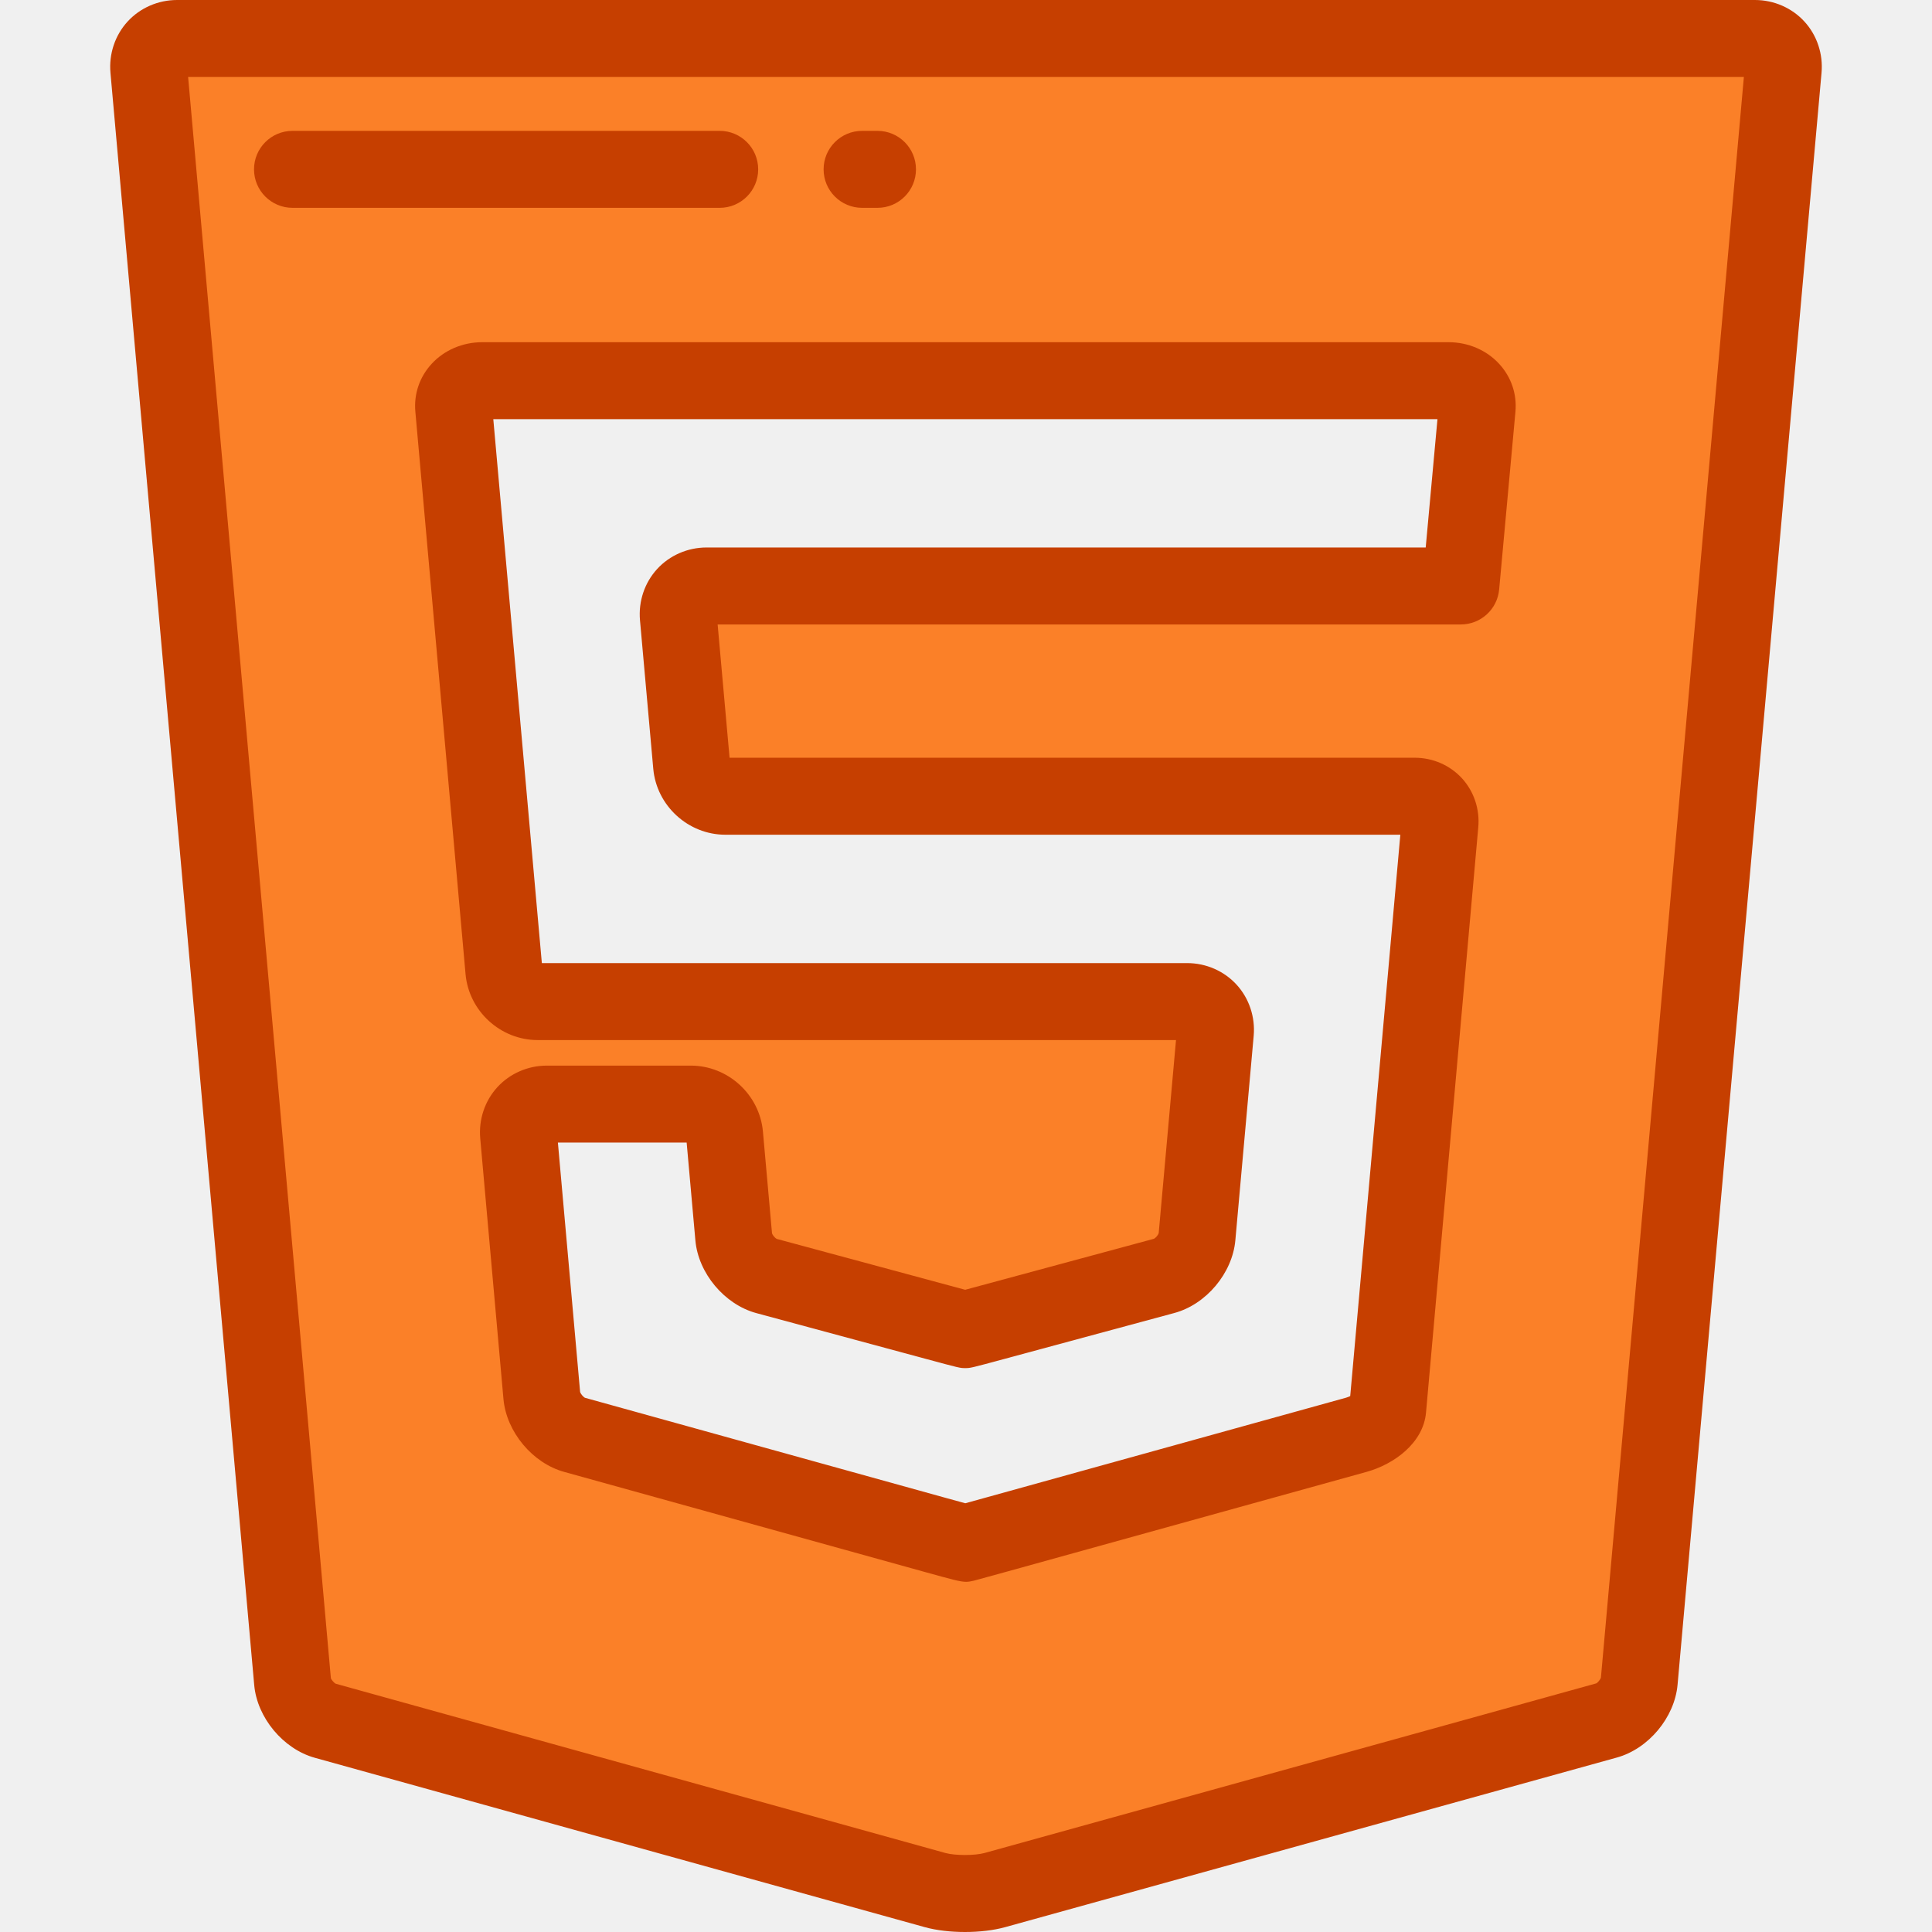
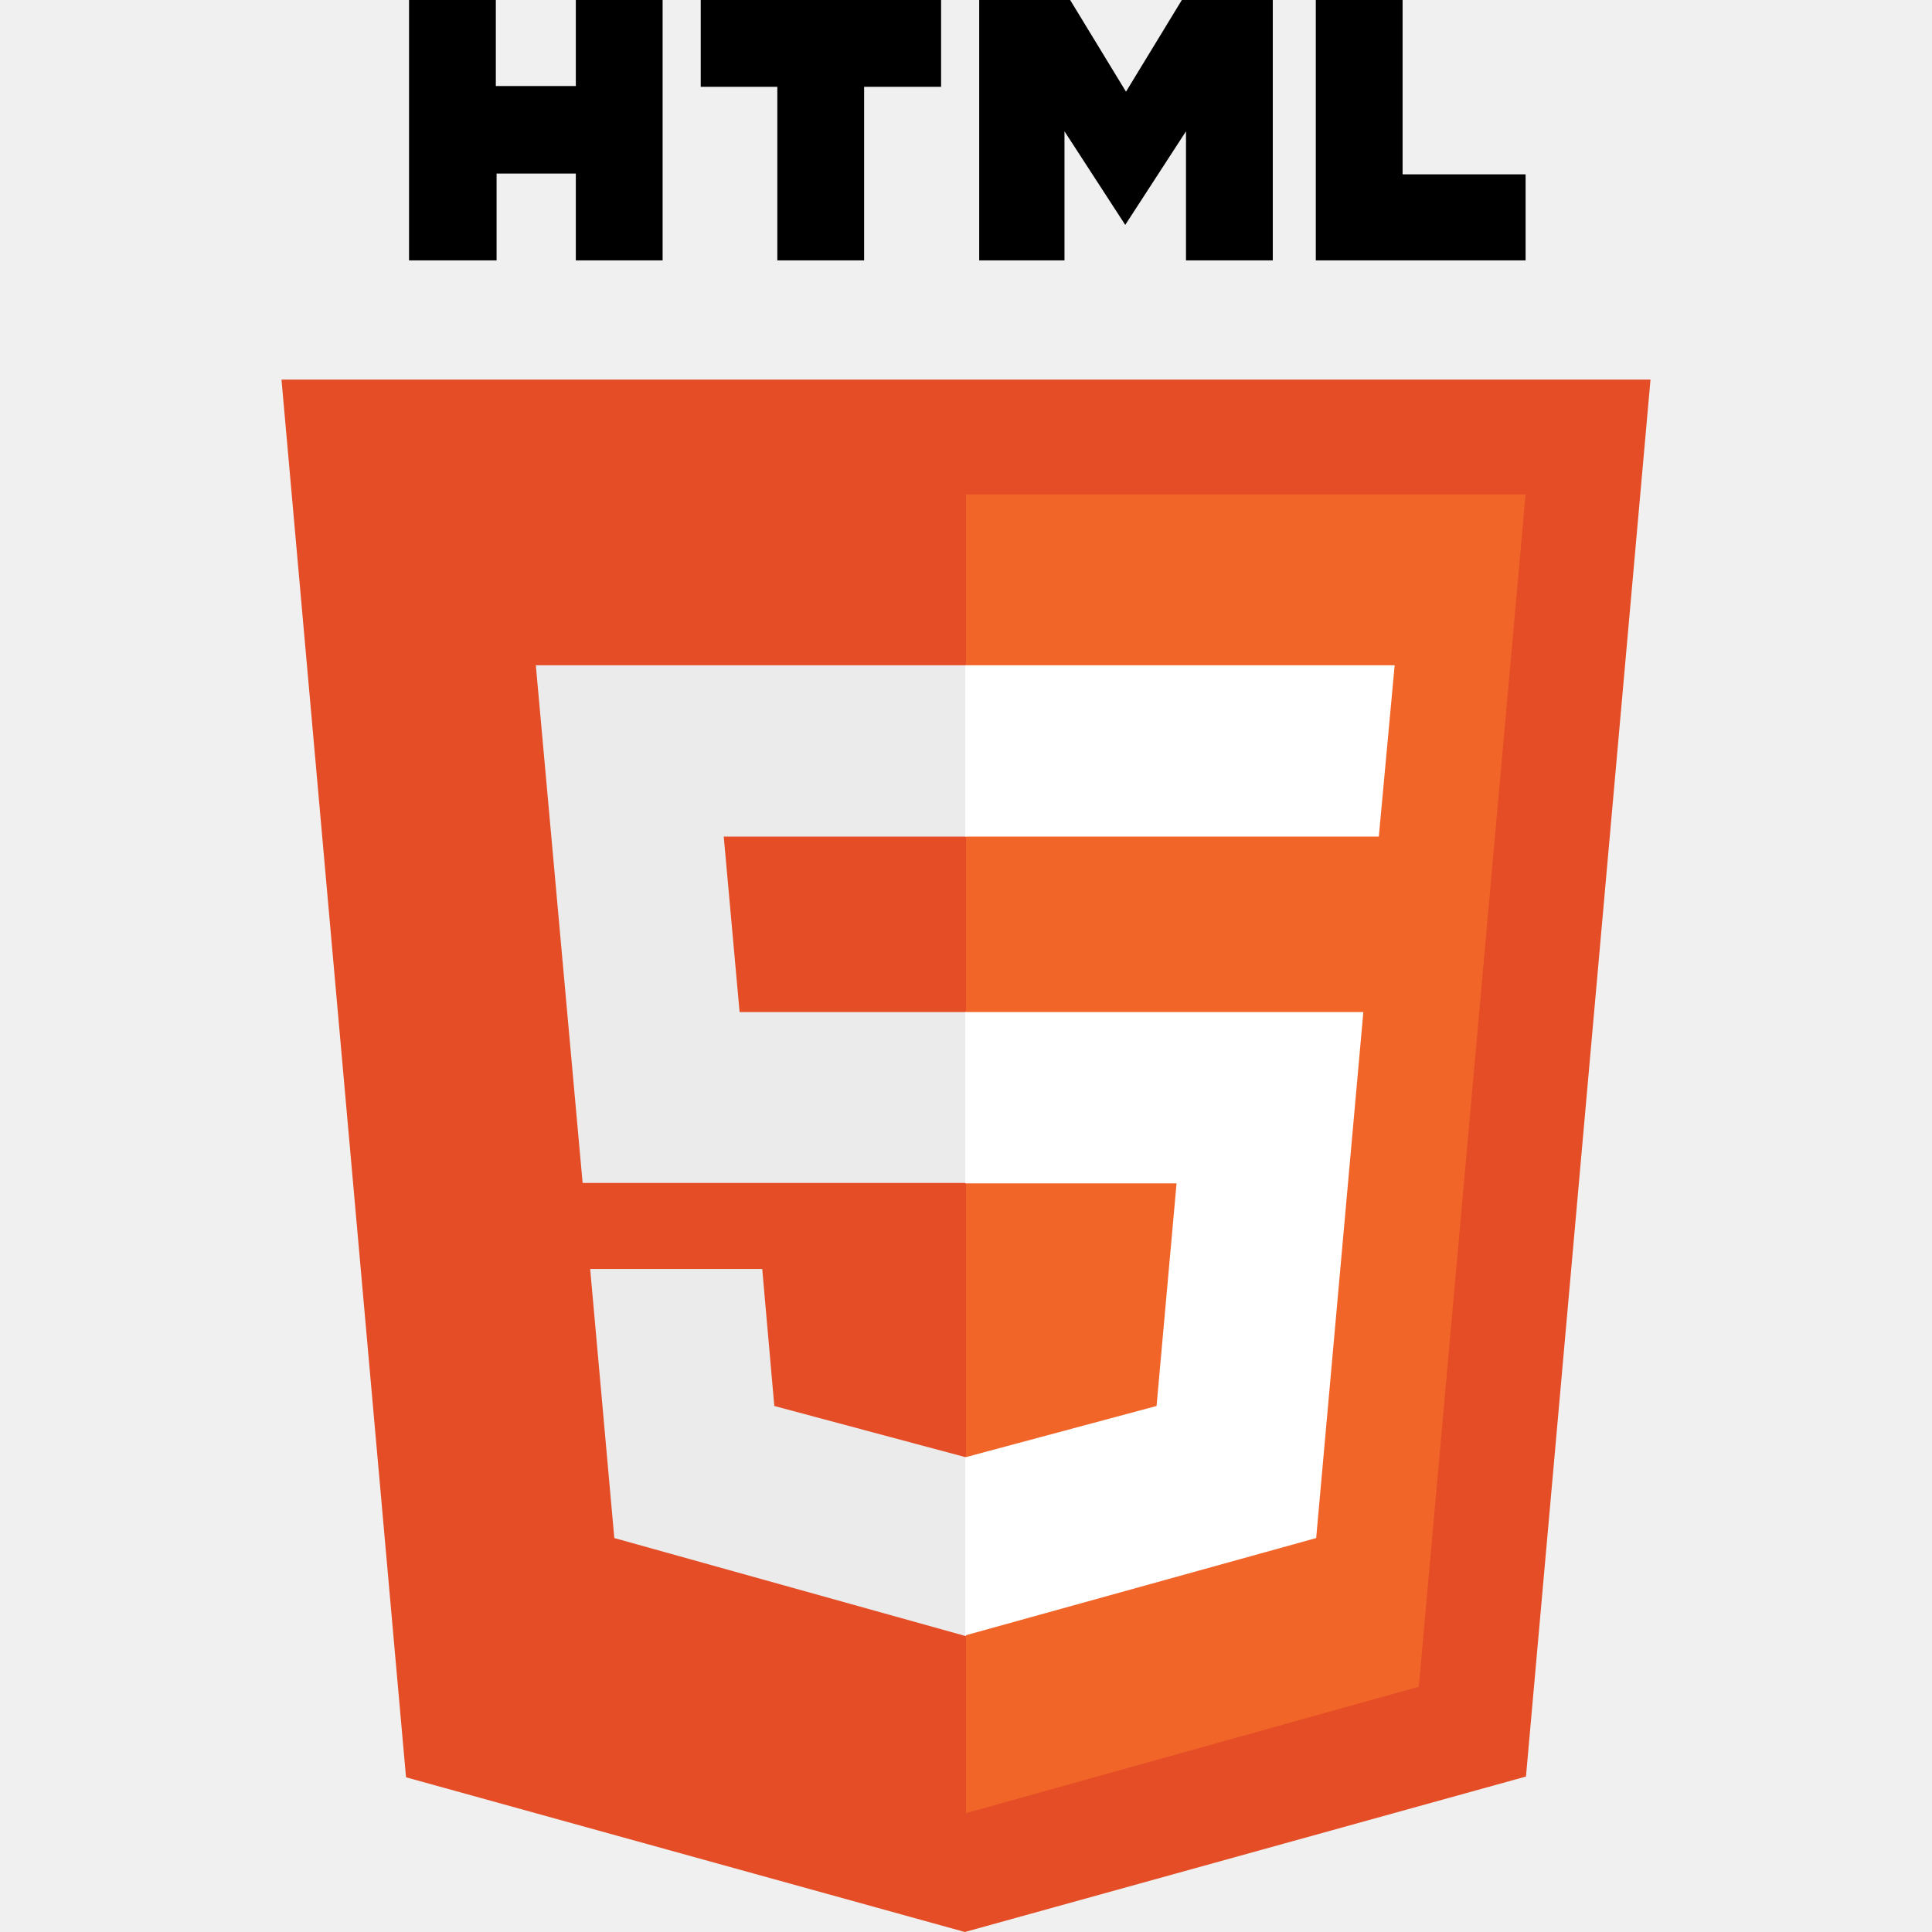
- <svg xmlns="http://www.w3.org/2000/svg" version="1.1" id="Layer_1" x="0px" y="0px" viewBox="0 0 512 512" style="enable-background:new 0 0 512 512;" xml:space="preserve">
-   <path style="fill:#FB8028;" d="M46.917,10.199c-4.518,0-7.885,3.682-7.484,8.182l38.091,427.247c0.401,4.5,4.29,9.171,8.646,10.381  l161.636,44.879c4.354,1.21,11.478,1.21,15.833,0.003l162.127-44.953c4.354-1.208,8.248-5.879,8.649-10.377l38.153-427.179  c0.404-4.5-2.966-8.182-7.484-8.182L46.917,10.199L46.917,10.199z M183.083,292.6c4.518,0,8.542,3.682,8.946,8.182l2.413,27.042  c0.401,4.5,4.296,9.144,8.66,10.322l44.723,12.078c4.36,1.178,7.945,2.143,7.965,2.143c0.019,0,3.603-0.966,7.965-2.144  l44.803-12.107c4.36-1.178,8.259-5.825,8.663-10.322l4.858-54.178c0.404-4.5-2.962-8.182-7.48-8.182H142.478  c-4.518,0-8.542-3.684-8.943-8.182l-13.305-149.064c-0.357-4.013,3.046-7.298,7.565-7.298h256.091c4.516,0,7.921,3.284,7.563,7.299  l-4.313,47.103h-199.89c-4.518,0-7.885,3.682-7.484,8.182l3.521,39.357c0.401,4.499,4.427,8.182,8.946,8.182h182.716  c4.024,0,7.02,3.284,6.656,7.298l-13.85,155.14c-0.225,2.525-3.969,5.58-8.323,6.787l-95.51,26.483  c-4.354,1.206-7.972,2.205-8.039,2.219c-0.067,0.015-3.684-0.963-8.039-2.17l-95.612-26.531c-4.354-1.208-8.244-5.879-8.646-10.379  l-6.154-69.078c-0.401-4.5,2.969-8.182,7.487-8.182L183.083,292.6L183.083,292.6z" />
-   <g>
-     <path style="fill:#C63F00;" d="M255.727,512c-3.784,0-7.567-0.428-10.65-1.285l-161.635-44.88   c-8.393-2.331-15.304-10.629-16.076-19.305L29.274,19.286c-0.444-4.991,1.209-9.936,4.533-13.57C37.131,2.084,41.909,0,46.917,0   h418.166c5.011,0,9.793,2.086,13.117,5.723c3.324,3.636,4.973,8.583,4.525,13.572l-38.153,427.173   c-0.774,8.673-7.687,16.97-16.082,19.298l-162.127,44.953C263.28,511.573,259.502,512,255.727,512z M49.852,20.398l37.831,424.324   c0.104,0.395,0.846,1.286,1.31,1.49l161.541,44.848c2.569,0.715,7.807,0.714,10.383,0.001l162.124-44.952   c0.36-0.169,1.081-1.028,1.221-1.527l37.884-424.184H49.852z M256.031,419.198c-1.541,0-3.752-0.614-10.918-2.602L149.5,390.065   c-8.391-2.326-15.304-10.623-16.077-19.3l-6.155-69.078c-0.445-4.988,1.208-9.933,4.531-13.568   c3.325-3.634,8.104-5.719,13.114-5.719h38.168c9.835,0,18.226,7.674,19.103,17.471l2.408,26.972   c0.135,0.467,0.802,1.261,1.238,1.475l44.651,12.057c2.036,0.55,3.901,1.053,5.303,1.43c1.403-0.377,3.27-0.881,5.308-1.432   l44.73-12.088c0.439-0.215,1.109-1.013,1.244-1.482l4.589-51.175H142.479c-9.838,0-18.228-7.676-19.102-17.475l-13.305-149.063   c-0.415-4.675,1.109-9.162,4.29-12.641c3.351-3.662,8.248-5.762,13.433-5.762h256.091c0.001,0,0.003,0,0.004,0   c5.181,0,10.075,2.101,13.426,5.762c3.183,3.478,4.707,7.968,4.292,12.64l-4.316,47.13c-0.48,5.249-4.883,9.269-10.156,9.269   H190.182l3.161,35.323h181.603c4.775,0,9.331,1.991,12.502,5.461c3.172,3.474,4.743,8.197,4.311,12.958l-13.851,155.126   c-0.715,8.029-8.427,13.675-15.754,15.708l-95.512,26.484c-8.159,2.26-8.246,2.278-8.566,2.351   C257.274,419.075,256.719,419.198,256.031,419.198z M155.022,370.429l95.545,26.511c2.186,0.606,3.959,1.091,5.243,1.439   c1.424-0.393,3.321-0.917,5.384-1.489l95.509-26.483c0.418-0.115,0.799-0.273,1.119-0.432l13.28-148.765H192.229   c-9.84,0-18.233-7.677-19.105-17.477l-3.52-39.353c-0.446-4.992,1.207-9.937,4.53-13.572c3.324-3.634,8.102-5.718,13.111-5.718   h190.582l3.115-34.005H130.73l12.865,144.145H314.6c5.01,0,9.79,2.086,13.113,5.721s4.973,8.583,4.525,13.573l-4.859,54.176   c-0.78,8.701-7.729,16.98-16.163,19.258l-44.801,12.106c-9.246,2.498-9.246,2.498-10.625,2.498c-1.382,0-1.382,0-10.623-2.495   l-44.723-12.077c-8.437-2.279-15.384-10.56-16.159-19.265l-2.315-25.929h-34.121l5.887,66.084   C153.871,369.371,154.567,370.207,155.022,370.429z" />
-     <path style="fill:#C63F00;" d="M190.727,55.077H77.517c-5.632,0-10.199-4.567-10.199-10.199s4.567-10.199,10.199-10.199h113.21   c5.632,0,10.199,4.567,10.199,10.199S196.36,55.077,190.727,55.077z" />
-     <path style="fill:#C63F00;" d="M232.543,55.077h-4.08c-5.632,0-10.199-4.567-10.199-10.199s4.567-10.199,10.199-10.199h4.08   c5.632,0,10.199,4.567,10.199,10.199S238.176,55.077,232.543,55.077z" />
-   </g>
-   <g>
- </g>
-   <g>
- </g>
-   <g>
- </g>
-   <g>
- </g>
-   <g>
- </g>
-   <g>
- </g>
-   <g>
- </g>
-   <g>
- </g>
-   <g>
- </g>
-   <g>
- </g>
-   <g>
- </g>
-   <g>
- </g>
-   <g>
- </g>
-   <g>
- </g>
-   <g>
- </g>
+ <svg xmlns="http://www.w3.org/2000/svg" viewBox="0 0 512 512">
+   <path d="M108.4 0h23v22.8h21.2V0h23v69h-23V46h-21v23h-23.2M206 23h-20.3V0h63.7v23H229v46h-23M259.5 0h24.1l14.8 24.3L313.2 0h24.1v69h-23V34.8l-16.1 24.8l-16.1-24.8v34.2h-22.6M348.7 0h23v46.2h32.6V69h-55.6" />
+   <path fill="#e44d26" d="M107.6 471l-33-370.4h362.8l-33 370.2L255.7 512" />
+   <path fill="#f16529" d="M256 480.5V131H404.3L376 447" />
+   <path fill="#ebebeb" d="M142 176.3h114v45.4h-64.2l4.2 46.5h60v45.3H154.4M156.4 336.3H202l3.2 36.3 50.8 13.6v47.4l-93.2-26" />
+   <path fill="#fff" d="M369.6 176.3H255.8v45.4h109.6M361.3 268.2H255.8v45.4h56l-5.3 59-50.7 13.6v47.2l93-25.8" />
</svg>
